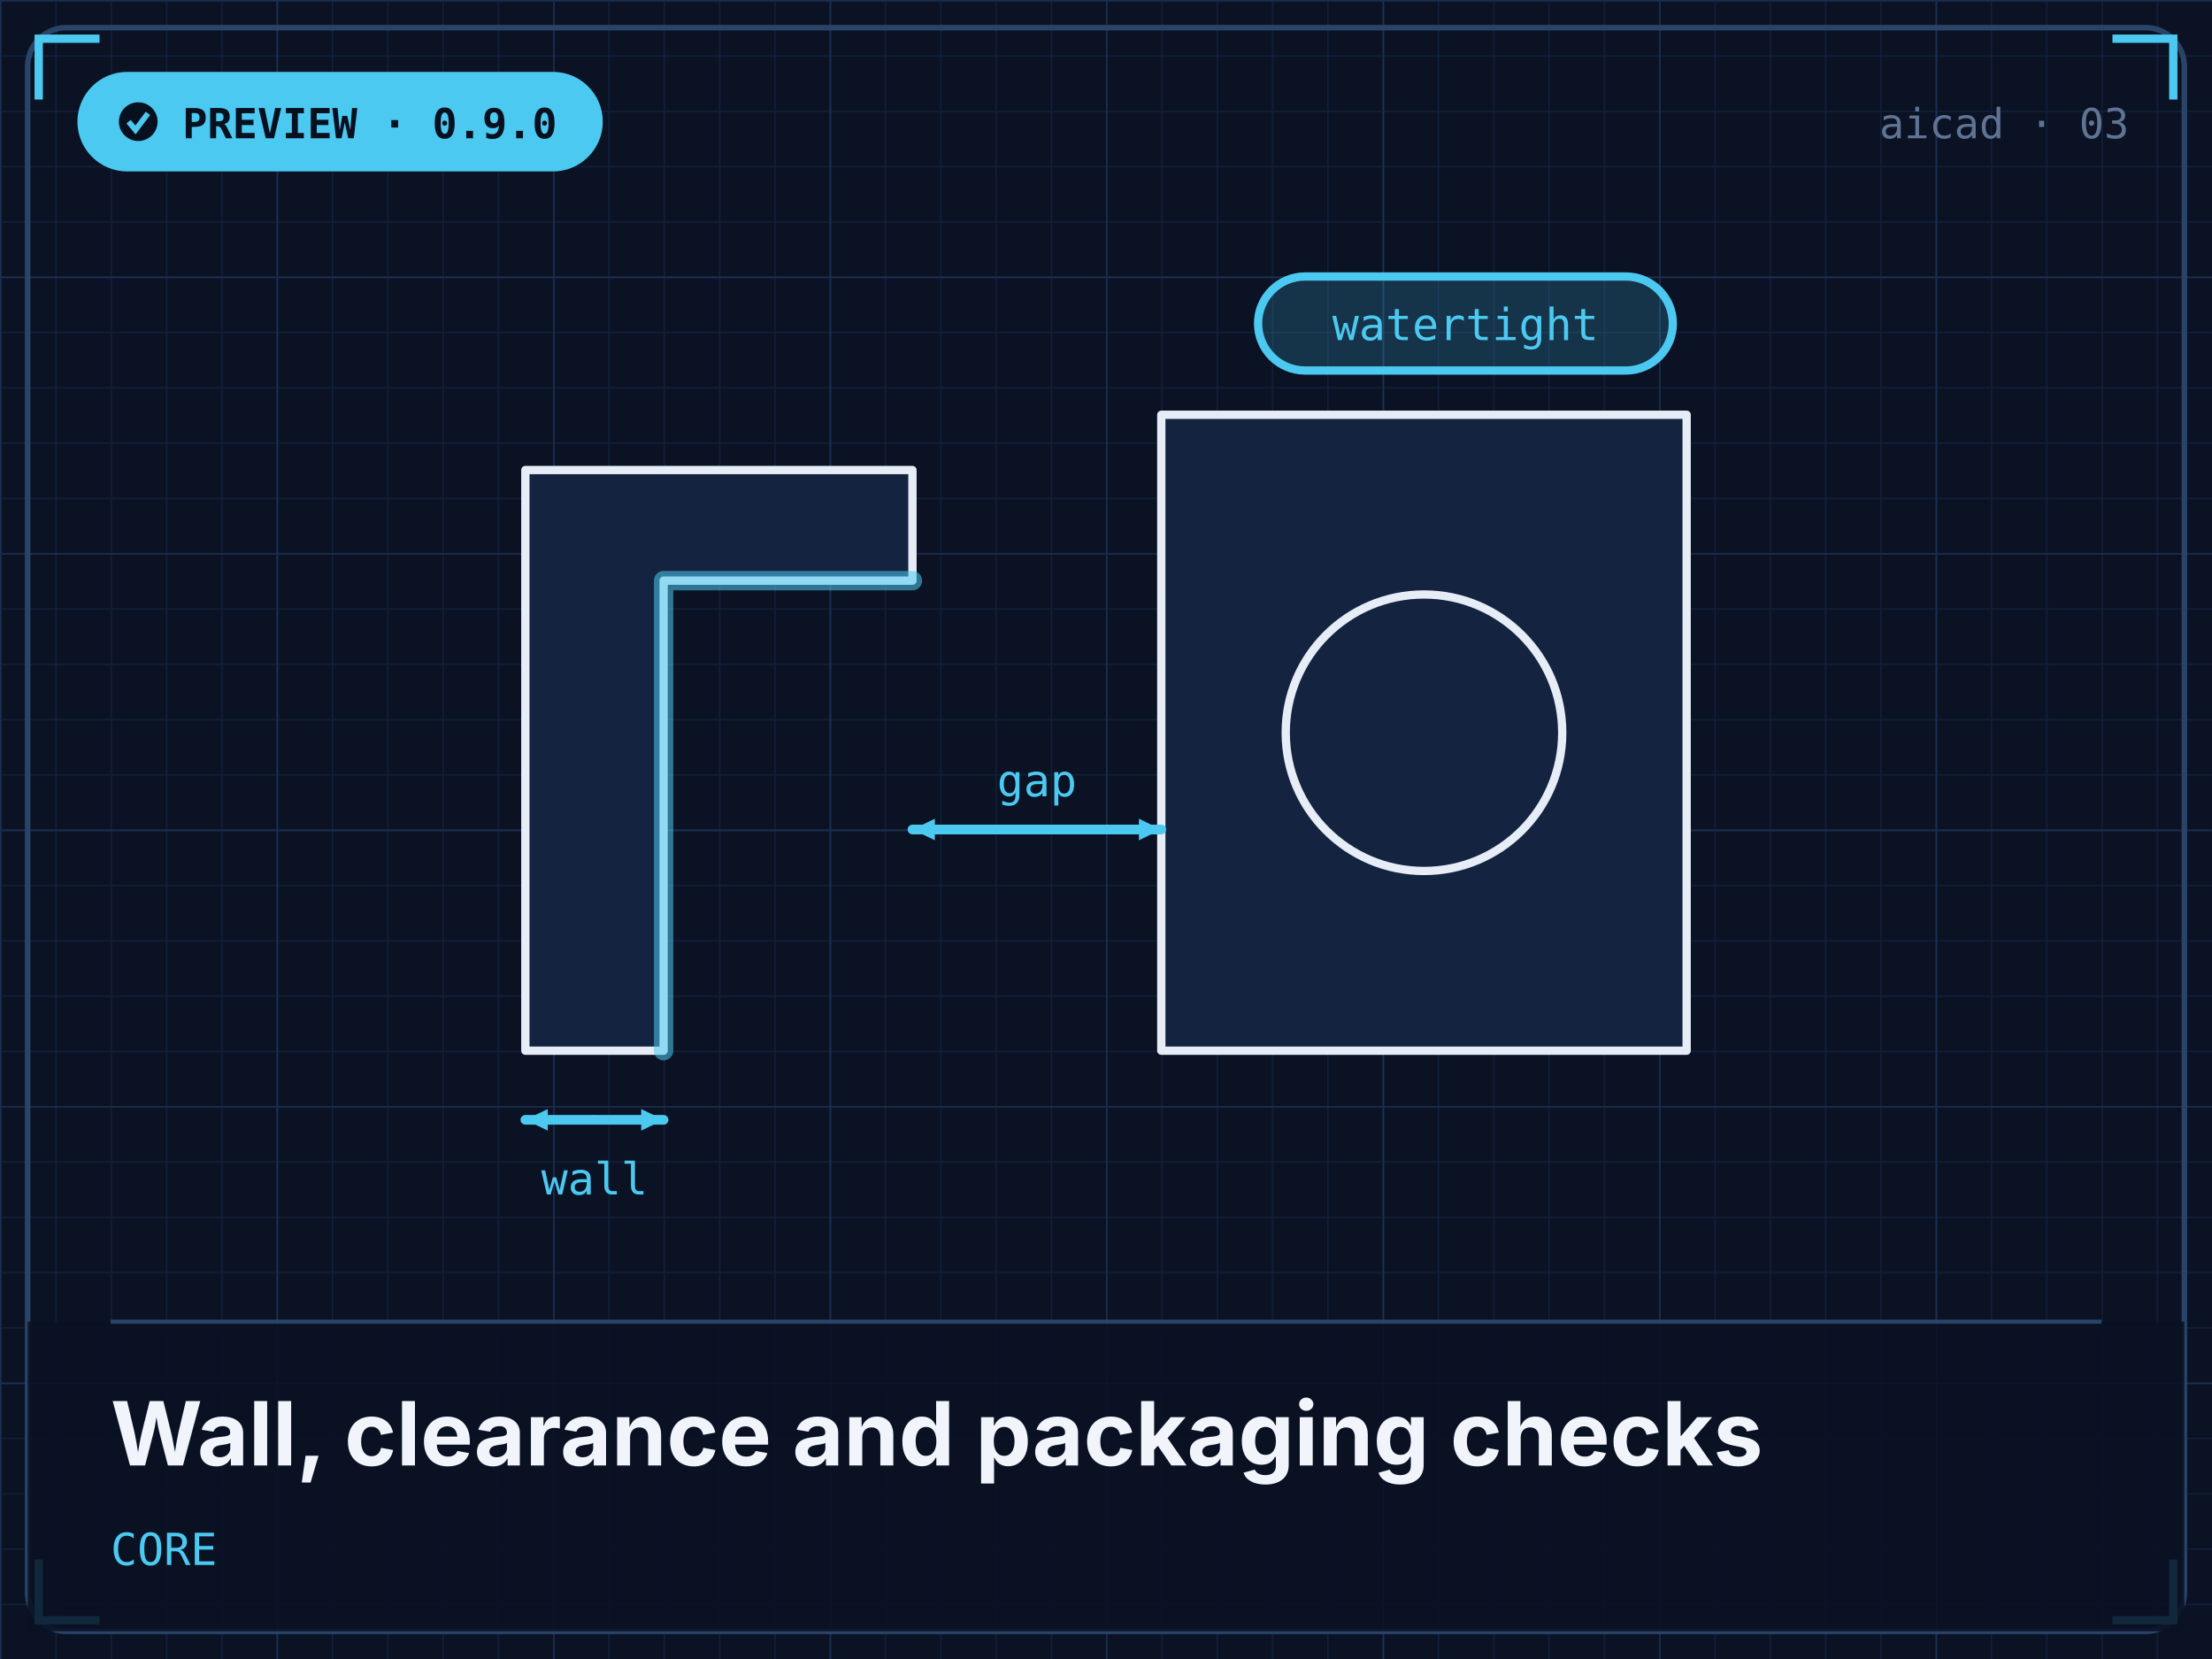
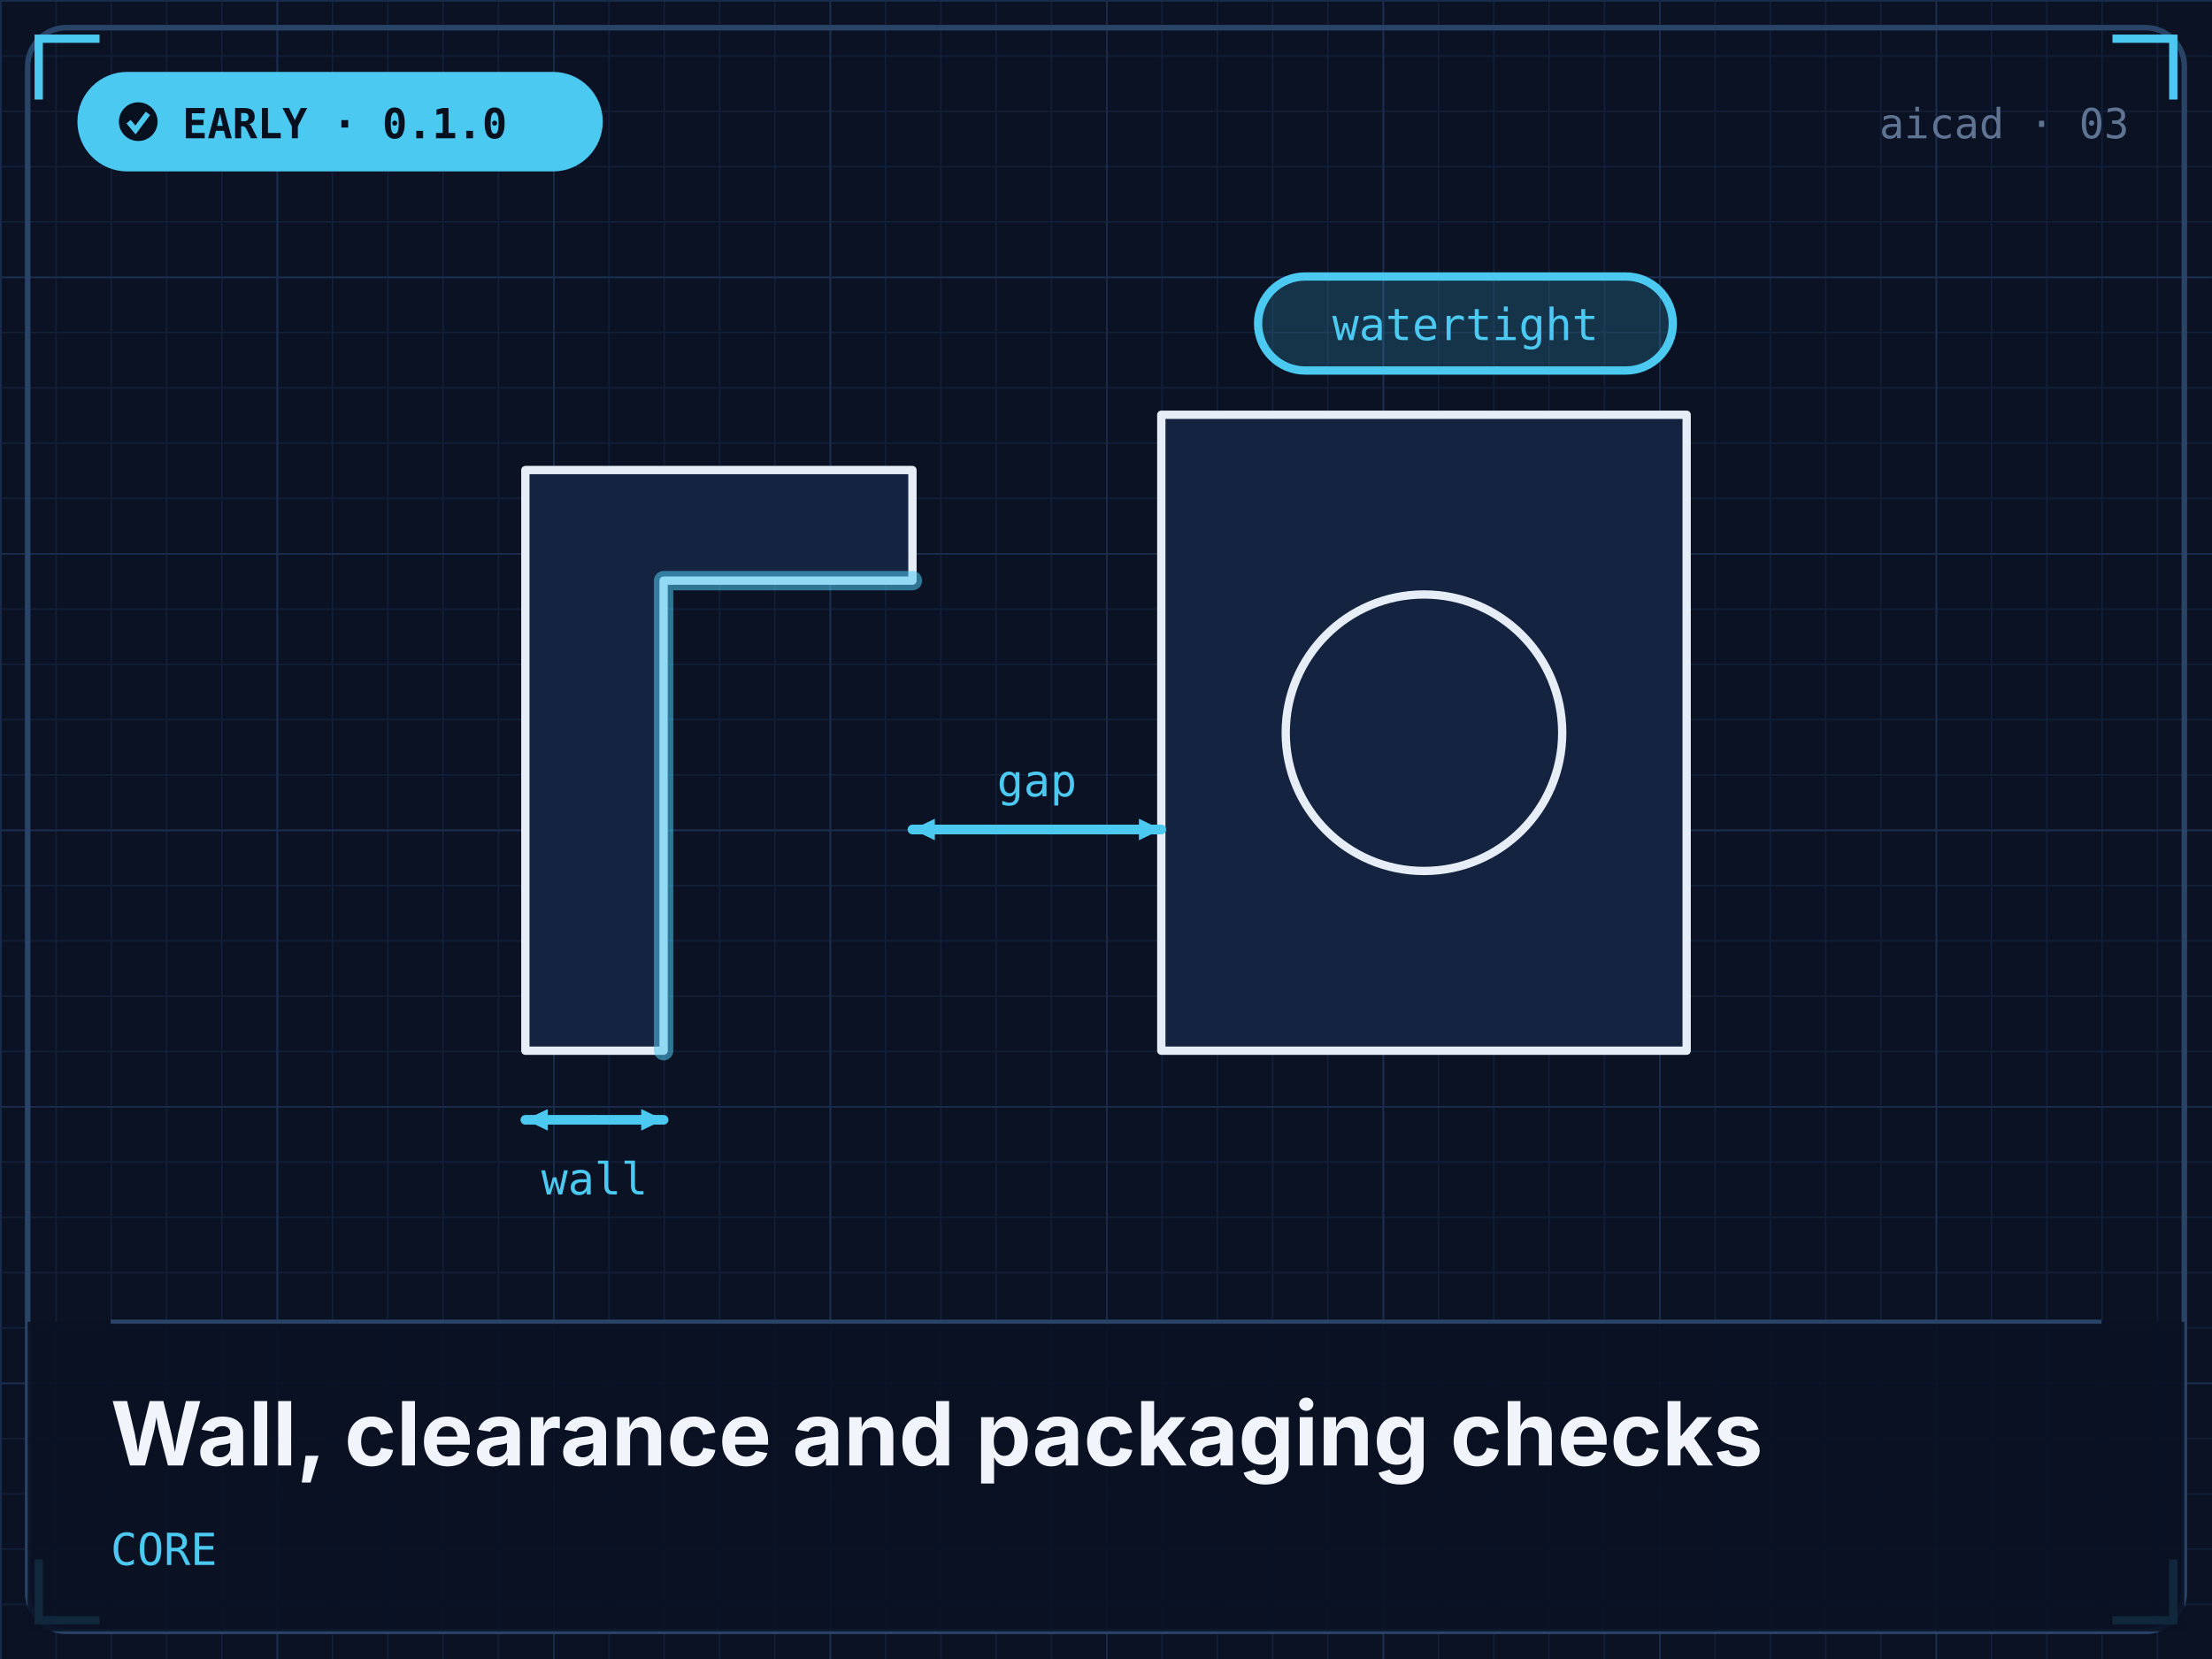
<svg xmlns="http://www.w3.org/2000/svg" width="800" height="600" viewBox="0 0 800 600" role="img" aria-label="Wall, clearance and packaging checks">
  <style>
.ln{fill:none;stroke:#e6edf7;stroke-width:3;stroke-linejoin:round;stroke-linecap:round}
.lf{fill:#14233f;stroke:#e6edf7;stroke-width:3;stroke-linejoin:round}
.lfi{fill:none;stroke:#14233f}
.lf2{fill:#0f1b33;stroke:#9fb3cf;stroke-width:2.5;stroke-linejoin:round}
.lf3{fill:#4cc9f0;fill-opacity:.35;stroke:#4cc9f0;stroke-width:3}
.fa{fill:#4cc9f0;fill-opacity:.18;stroke:#4cc9f0;stroke-width:3;stroke-linejoin:round}
.ac{fill:none;stroke:#4cc9f0;stroke-width:3.5;stroke-linecap:round;stroke-linejoin:round}
.ac-head{fill:#4cc9f0}
.af{fill:#4cc9f0}
.dm{stroke:#3a4d6b;stroke-width:2;fill:none}
.tl{fill:#e6edf7;font-family:'Inter','DejaVu Sans','Segoe UI',Arial,sans-serif;font-size:20px;font-weight:700}
.tm{fill:#4cc9f0;font-family:'JetBrains Mono','DejaVu Sans Mono',Consolas,monospace;font-size:16px}
.ts{fill:#9fb3cf;font-family:'Inter','DejaVu Sans','Segoe UI',Arial,sans-serif;font-size:14px}
.st-wip .lf,.st-wip .ln{stroke:#cbd5e1}
.st-next .lf{stroke:#4cc9f0;fill:#0f2440}
.st-next .ln{stroke:#4cc9f0}
.st-future .lf,.st-future .ln{stroke:#8aa0c0;stroke-dasharray:9 6}
.st-future .lf{fill:#101b31}
.st-future .lfi{stroke:#101b31;stroke-dasharray:none}
.st-next .lfi{stroke:#0f2440}
.st-future .lf2{stroke:#5f7393;stroke-dasharray:6 5}
.st-future .ac{stroke-opacity:.8}
.st-future .fa{fill-opacity:.09}
.mini text{display:none}
</style>
  <defs>
    <pattern id="gchecks" width="20" height="20" patternUnits="userSpaceOnUse">
      <path d="M20 0H0V20" fill="none" stroke="#12203a" stroke-width="1" />
    </pattern>
    <pattern id="Gchecks" width="100" height="100" patternUnits="userSpaceOnUse">
      <path d="M100 0H0V100" fill="none" stroke="#1a2c4c" stroke-width="1.2" />
    </pattern>
  </defs>
  <rect width="800" height="600" fill="#0a1224" />
  <rect width="800" height="600" fill="url(#gchecks)" />
  <rect width="800" height="600" fill="url(#Gchecks)" />
  <rect x="10" y="10" width="780" height="580" rx="14" fill="none" stroke="#2a4468" stroke-width="2" />
  <path d="M14,36 V14 H36" fill="none" stroke="#4cc9f0" stroke-width="3" />
  <path d="M786,36 V14 H764" fill="none" stroke="#4cc9f0" stroke-width="3" />
  <path d="M14,564 V586 H36" fill="none" stroke="#4cc9f0" stroke-width="3" />
  <path d="M786,564 V586 H764" fill="none" stroke="#4cc9f0" stroke-width="3" />
  <rect x="28" y="26" width="190.0" height="36" rx="18" fill="#4cc9f0" />
  <circle cx="50" cy="44" r="7" fill="#06101f" />
  <path d="M46.5,44 l2.5,3 l4.5,-6" stroke="#4cc9f0" stroke-width="2" fill="none" />
-   <text x="66" y="50" fill="#06101f" font-family="'JetBrains Mono','DejaVu Sans Mono',Consolas,monospace" font-size="15" font-weight="700">PREVIEW · 0.9.0</text>
+   <text x="66" y="50" fill="#06101f" font-family="'JetBrains Mono','DejaVu Sans Mono',Consolas,monospace" font-size="15" font-weight="700">EARLY · 0.1.0</text>
  <text x="770" y="50" text-anchor="end" fill="#5f7393" font-family="'JetBrains Mono','DejaVu Sans Mono',Consolas,monospace" font-size="15">aicad · 03</text>
  <g class="st-done">
    <path class="lf" d="M190,380 L190,170 L330,170 L330,210 L240,210 L240,380 Z" />
    <path class="ac" d="M240,380 L240,210 L330,210" opacity="0.55" style="stroke-width:7" />
    <path class="lf" d="M420,380 L420,150 L610,150 L610,380 Z" />
    <circle class="ln" cx="515" cy="265" r="50" />
    <line class="ac" x1="375.0" y1="300.0" x2="330.0" y2="300.0" />
    <polygon class="ac-head" points="330.0,300.0 338.1,296.1 338.1,303.9" />
    <line class="ac" x1="375.0" y1="300.0" x2="420.0" y2="300.0" />
    <polygon class="ac-head" points="420.0,300.0 411.9,303.9 411.9,296.1" />
    <text class="tm" x="375" y="288" text-anchor="middle">gap</text>
    <line class="ac" x1="215.0" y1="405.0" x2="190.0" y2="405.0" />
    <polygon class="ac-head" points="190.0,405.0 198.1,401.1 198.1,408.9" />
    <line class="ac" x1="215.0" y1="405.0" x2="240.0" y2="405.0" />
    <polygon class="ac-head" points="240.0,405.0 231.9,408.9 231.9,401.1" />
    <text class="tm" x="215" y="432" text-anchor="middle">wall</text>
    <rect class="fa" x="455" y="100" width="150" height="34" rx="17" />
    <text class="tm" x="530" y="123" text-anchor="middle">watertight</text>
  </g>
  <rect x="10" y="478" width="780" height="112" fill="#0a1224" fill-opacity=".88" />
  <line x1="40" y1="478" x2="760" y2="478" stroke="#2a4468" stroke-width="1.5" />
  <text x="40" y="530" fill="#f1f5fb" font-family="'Inter','DejaVu Sans','Segoe UI',Arial,sans-serif" font-size="32" font-weight="700">Wall, clearance and packaging checks</text>
  <text x="40" y="566" fill="#4cc9f0" font-family="'JetBrains Mono','DejaVu Sans Mono',Consolas,monospace" font-size="16">CORE</text>
</svg>
